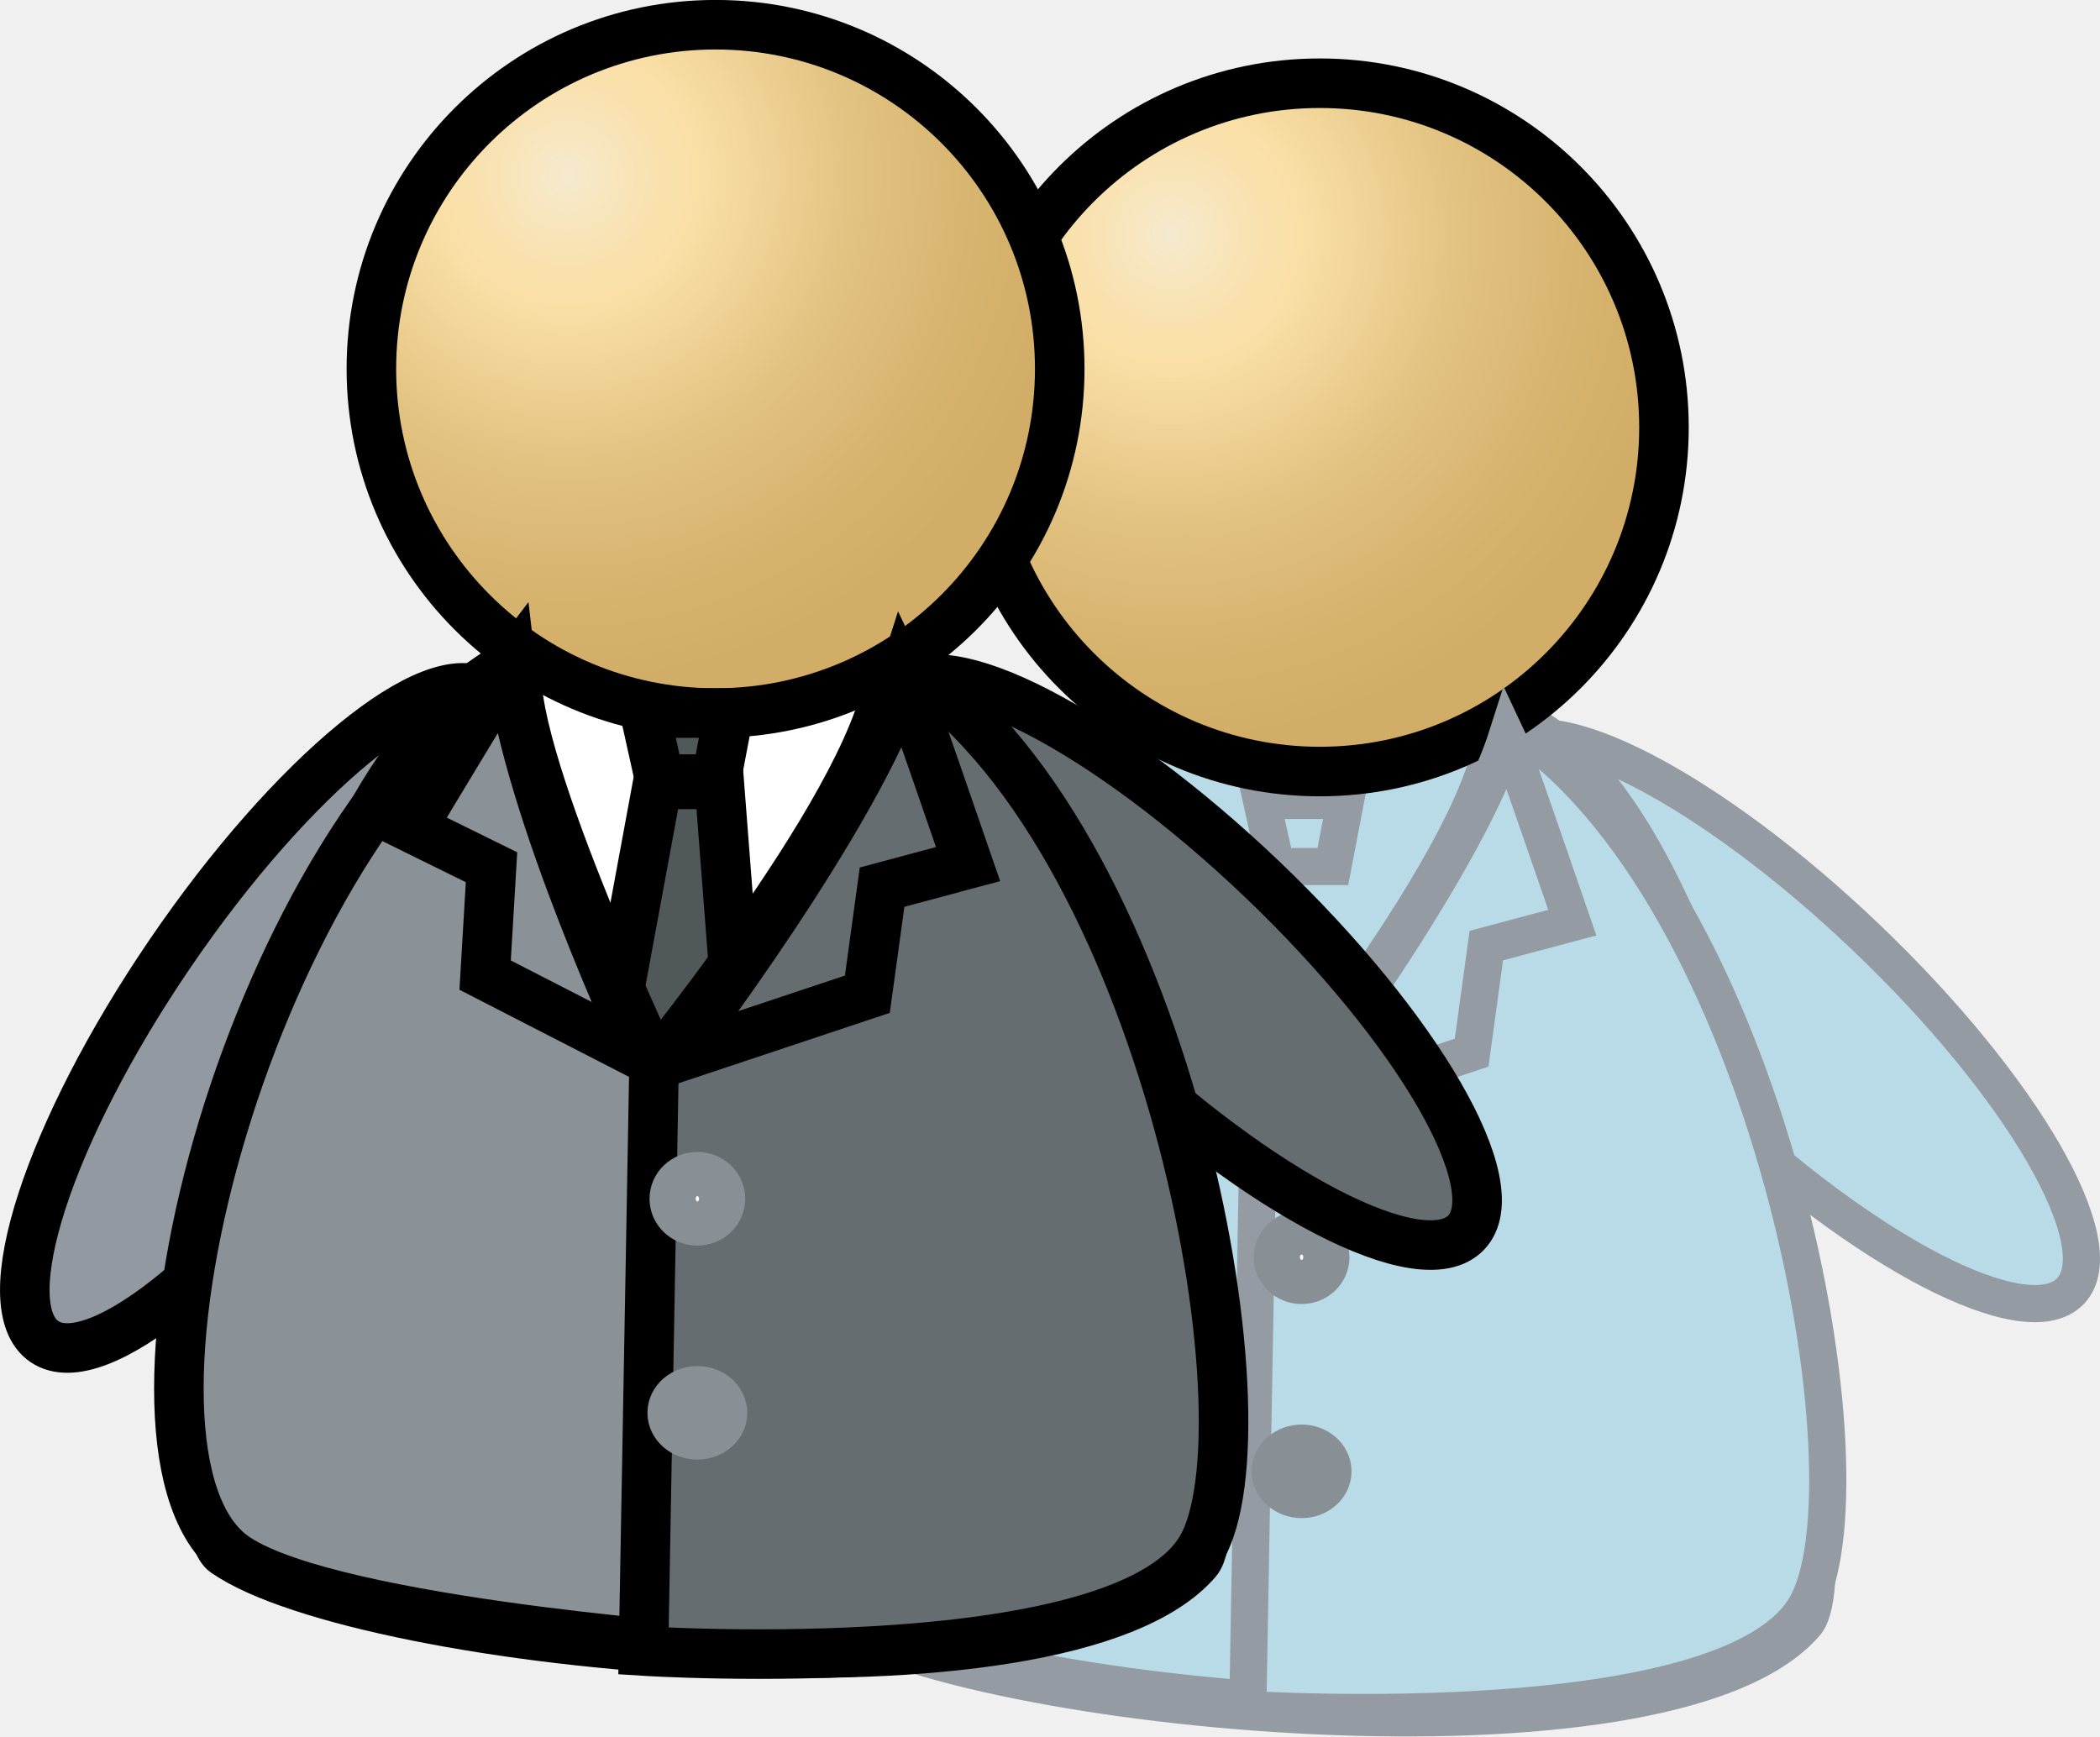
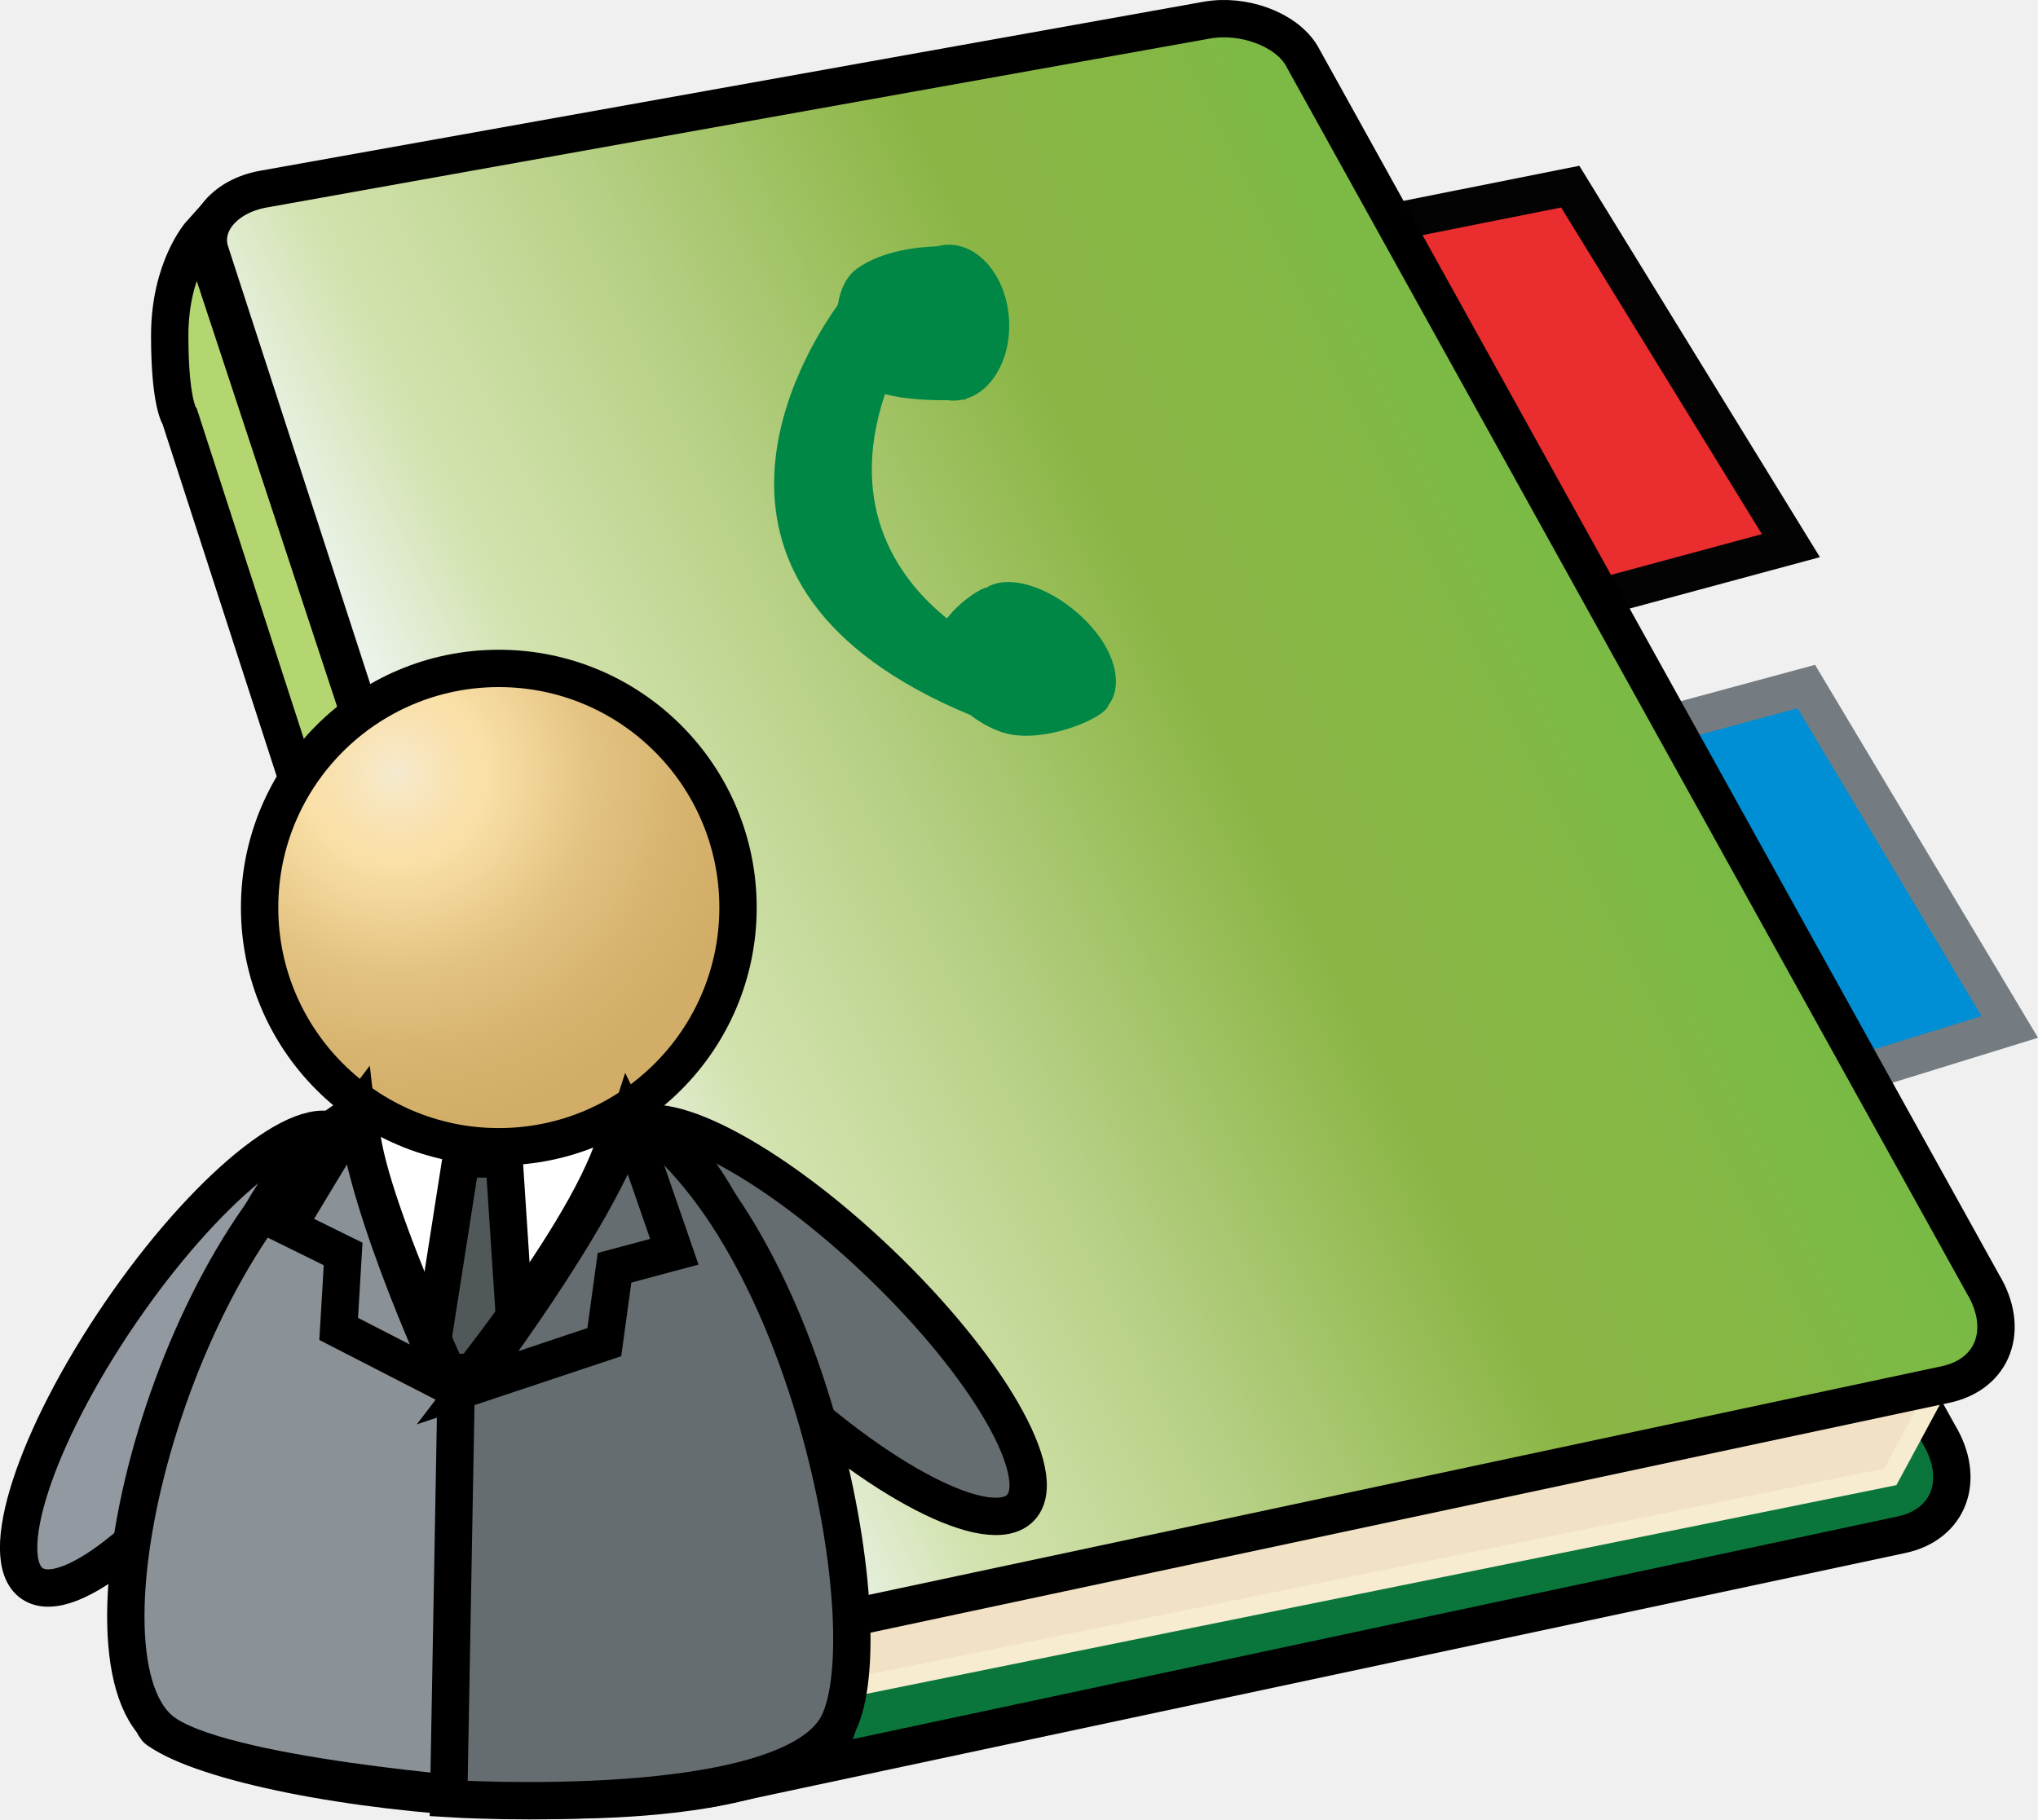
- <svg xmlns="http://www.w3.org/2000/svg" version="1.1" id="Í_xBC__xB2_ã_x5F_1" width="42.387" height="35.051" viewBox="0 0 42.387 35.051" style="overflow:visible;enable-background:new 0 0 42.387 35.051;" xml:space="preserve">
+ <svg xmlns="http://www.w3.org/2000/svg" version="1.1" id="Í_xBC__xB2_ã_x5F_1" width="109.146" height="97.457" viewBox="0 0 109.146 97.457" style="overflow:visible;enable-background:new 0 0 109.146 97.457;" xml:space="preserve">
+   <path style="fill:#0B763C;stroke:#000000;stroke-width:2;" d="M103.826,76.816c1.467,2.421,0.579,4.852-2.007,5.396L38.251,95.761  c-2.735,0.574-5.641-1.131-6.471-3.768L10.16,21.529c-0.47-1.495-0.459-2.986,1.58-3.349l50.531-9.052  c1.957-0.348,4.219,0.487,5.062,1.88L103.826,76.816z" />
+   <polygon style="fill:#F1E2C5;stroke:#F7EBD0;" points="101.235,79.109 32.911,92.956 35.335,86.94 104.137,73.728 " />
+   <polygon style="fill:#EA2D2E;stroke:#030304;stroke-width:2;" points="95.914,29.228 80.965,33.266 71.493,12.511 84.095,9.997 " />
+   <polygon style="fill:#008FD4;stroke:#747C81;stroke-width:2;" points="107.635,55.009 89.772,60.528 79.651,41.399 96.737,36.775   " />
+   <linearGradient id="XMLID_3_" gradientUnits="userSpaceOnUse" x1="27.972" y1="57.526" x2="91.819" y2="25.966">
+     <stop offset="0" style="stop-color:#F3F7FC" />
+     <stop offset="0.146" style="stop-color:#D2E2AD" />
+     <stop offset="0.212" style="stop-color:#CADDA1" />
+     <stop offset="0.338" style="stop-color:#B7D086" />
+     <stop offset="0.511" style="stop-color:#98BD57" />
+     <stop offset="0.579" style="stop-color:#8BB646" />
+     <stop offset="0.735" style="stop-color:#86B745" />
+     <stop offset="0.92" style="stop-color:#76BB45" />
+     <stop offset="1" style="stop-color:#6BBE45" />
+   </linearGradient>
+   <path style="fill:url(#XMLID_3_);stroke:#000000;stroke-width:2;" d="M106.191,68.768c1.466,2.421,0.579,4.852-2.007,5.396  L40.616,87.712c-2.734,0.574-5.641-1.131-6.471-3.768L11.255,13.48c-0.47-1.495,0.81-2.986,2.85-3.349l50.531-9.053  c1.957-0.347,4.219,0.487,5.061,1.88L106.191,68.768z" />
+   <path style="fill:#B4D670;stroke:#000000;stroke-width:2;" d="M35.209,86.667c0,0-1.088,0.846-1.814,2.902s-0.605,4.232-0.605,4.232  L9.633,22.335c0,0-0.544-0.726-0.544-4.354s1.66-5.478,1.66-5.478L35.209,86.667z" />
  <g>
-     <ellipse transform="matrix(0.6906 -0.7233 0.7233 0.6906 -3.7393 32.4629)" style="fill:#B9DBE7;stroke:#949BA2;stroke-width:0.75;" cx="36.07" cy="20.602" rx="2.315" ry="7.907" />
-     <path style="fill:#B9DBE7;stroke:#949BA2;" d="M36.353,32.686c-2.711,3.143-16.803,1.777-19.611-0.17   c-1.086-0.753,0.635-14.232,5.041-17.451c3.275-2.394,6.544-2.065,9.318-0.17C35.252,17.733,37.242,31.655,36.353,32.686z" />
-     <path style="fill:#B9DBE7;stroke:#949BA2;stroke-width:0.75;" d="M25.396,22.745c0,0,5.011-6.142,4.759-8.333   c5.417,3.091,7.737,15.18,6.339,17.934c-1.419,2.795-11.309,2.16-11.309,2.16L25.396,22.745z" />
-     <polygon style="fill:#B9DBE7;stroke:#949BA2;stroke-width:0.75;" points="26.903,17.491 25.76,17.491 25.463,16.157 27.158,16.157     " />
-     <radialGradient id="XMLID_21_" cx="23.645" cy="29.322" r="10.245" gradientTransform="matrix(1 0 0 -1 0 34.0518)" gradientUnits="userSpaceOnUse">
+     <ellipse transform="matrix(-0.5636 0.8261 -0.8261 -0.5636 75.6706 105.5799)" style="fill:#9299A0;stroke:#000000;stroke-width:2;" cx="9.945" cy="72.779" rx="14.582" ry="4.271" />
+     <ellipse transform="matrix(0.7234 0.6904 -0.6904 0.7234 61.0111 -10.8978)" style="fill:#656D70;stroke:#000000;stroke-width:2;" cx="44.106" cy="70.695" rx="14.581" ry="4.27" />
+     <path style="fill:#FFFFFF;stroke:#000000;stroke-width:2;" d="M44.627,92.985c-5,5.795-30.985,3.279-36.167-0.314   c-2.002-1.388,1.172-26.246,9.296-32.182c6.04-4.415,12.069-3.811,17.185-0.313C42.597,65.41,46.268,91.083,44.627,92.985z" />
+     <polygon style="fill:#505859;stroke:#000000;stroke-width:2;" points="27.739,73.44 22.896,73.558 24.692,62.081 26.997,62.081     " />
+     <path style="fill:#8A9197;stroke:#000000;stroke-width:2;" d="M24.734,75.175c0,0-5.696-11.937-5.415-15.416   C9.529,65.801,3.488,88.376,8.592,92.671c2.99,2.518,17.861,3.594,17.861,3.594L24.734,75.175z" />
+     <path style="fill:#656D70;stroke:#000000;stroke-width:2;" d="M24.422,74.653c0,0,9.241-11.329,8.774-15.368   c9.993,5.7,14.269,27.997,11.691,33.074c-2.617,5.154-20.857,3.983-20.857,3.983L24.422,74.653z" />
+     <radialGradient id="XMLID_4_" cx="21.193" cy="41.429" r="18.893" gradientUnits="userSpaceOnUse">
      <stop offset="0.006" style="stop-color:#F5EACE" />
      <stop offset="0.08" style="stop-color:#F8E6BF" />
      <stop offset="0.184" style="stop-color:#F9E1AE" />
      <stop offset="0.253" style="stop-color:#FAE0A7" />
      <stop offset="0.563" style="stop-color:#E3C382" />
      <stop offset="0.823" style="stop-color:#D6B36E" />
      <stop offset="1" style="stop-color:#D2AD67" />
    </radialGradient>
-     <circle style="fill:url(#XMLID_21_);stroke:#000000;" cx="26.639" cy="8.627" r="6.947" />
-     <path style="fill:#B9DBE7;stroke:#949BA2;stroke-width:0.75;" d="M30.423,14.853c0.042,0.085,1.313,3.771,1.313,3.771L30,19.088   l-0.296,2.16l-3.938,1.313C25.764,22.562,29.534,17.648,30.423,14.853z" />
-     <ellipse style="fill:#FFFFFF;stroke:#888F95;" cx="26.272" cy="25.378" rx="0.466" ry="0.445" />
-     <ellipse style="fill:#FFFFFF;stroke:#888F95;" cx="26.272" cy="29.7" rx="0.508" ry="0.444" />
-     <ellipse transform="matrix(0.8262 0.5634 -0.5634 0.8262 12.5069 0.5579)" style="fill:#9299A0;stroke:#000000;" cx="5.349" cy="20.547" rx="2.316" ry="7.907" />
-     <path style="fill:#FFFFFF;stroke:#000000;" d="M24.156,31.504c-2.711,3.144-16.801,1.779-19.611-0.17   C3.459,30.583,5.18,17.103,9.586,13.884c3.275-2.394,6.545-2.066,9.319-0.17C23.056,16.553,25.046,30.474,24.156,31.504z" />
-     <ellipse transform="matrix(0.6905 -0.7233 0.7233 0.6905 -6.6584 23.2793)" style="fill:#656D70;stroke:#000000;" cx="23.875" cy="19.421" rx="2.315" ry="7.907" />
-     <polygon style="fill:#505859;stroke:#000000;" points="14.923,21.043 12.297,21.106 13.271,15.833 14.521,15.833  " />
-     <path style="fill:#8A9197;stroke:#000000;" d="M13.37,21.848c0,0-3.089-6.473-2.937-8.359c-5.31,3.275-8.585,15.517-5.817,17.845   c1.621,1.365,9.685,1.949,9.685,1.949L13.37,21.848z" />
-     <path style="fill:#656D70;stroke:#000000;" d="M13.2,21.565c0,0,5.011-6.142,4.759-8.333c5.418,3.091,7.737,15.181,6.339,17.935   c-1.419,2.795-11.309,2.16-11.309,2.16L13.2,21.565z" />
-     <radialGradient id="XMLID_22_" cx="11.449" cy="30.502" r="10.245" gradientTransform="matrix(1 0 0 -1 0 34.0518)" gradientUnits="userSpaceOnUse">
-       <stop offset="0.006" style="stop-color:#F5EACE" />
-       <stop offset="0.08" style="stop-color:#F8E6BF" />
-       <stop offset="0.184" style="stop-color:#F9E1AE" />
-       <stop offset="0.253" style="stop-color:#FAE0A7" />
-       <stop offset="0.563" style="stop-color:#E3C382" />
-       <stop offset="0.823" style="stop-color:#D6B36E" />
-       <stop offset="1" style="stop-color:#D2AD67" />
-     </radialGradient>
-     <circle style="fill:url(#XMLID_22_);stroke:#000000;" cx="14.443" cy="7.446" r="6.947" />
-     <path style="fill:#656D70;stroke:#000000;" d="M18.227,13.672c0.042,0.085,1.313,3.77,1.313,3.77l-1.736,0.466l-0.297,2.161   l-3.938,1.313C13.567,21.381,17.337,16.468,18.227,13.672z" />
-     <path style="fill:#8A9197;stroke:#000000;" d="M10.306,13.418c-0.06,0.076-1.997,3.294-1.997,3.294l1.612,0.794l-0.129,2.177   l3.183,1.635C12.975,21.319,10.634,16.333,10.306,13.418z" />
-     <ellipse style="fill:#FFFFFF;stroke:#888F95;" cx="14.076" cy="24.198" rx="0.466" ry="0.445" />
-     <ellipse style="fill:#FFFFFF;stroke:#888F95;" cx="14.076" cy="28.519" rx="0.508" ry="0.444" />
-     <polygon style="fill:#505859;stroke:#000000;" points="14.457,15.727 13.313,15.727 13.017,14.393 14.711,14.393  " />
+     <circle style="fill:url(#XMLID_4_);stroke:#000000;stroke-width:2;" cx="26.714" cy="48.615" r="12.811" />
+     <path style="fill:#656D70;stroke:#000000;stroke-width:2;" d="M33.692,60.099c0.078,0.154,2.422,6.952,2.422,6.952l-3.203,0.858   l-0.547,3.983L25.1,74.315C25.1,74.315,32.051,65.253,33.692,60.099z" />
+     <path style="fill:#8A9197;stroke:#000000;stroke-width:2;" d="M19.084,59.63c-0.107,0.137-3.682,6.074-3.682,6.074l2.974,1.465   l-0.238,4.015l5.868,3.015C24.006,74.198,19.69,65.005,19.084,59.63z" />
  </g>
+   <path style="fill:#008745;" d="M58.442,33.562c-1.693-1.907-4.158-2.867-5.504-2.145c-0.026,0.014-0.048,0.033-0.073,0.047  c-0.301,0.034-1.356,0.651-2.153,1.661c-2.438-1.964-5.398-5.794-3.318-12.011c1.092,0.286,2.443,0.332,3.345,0.321  c0.109,0.016,0.219,0.025,0.33,0.025c0.147-0.001,0.29-0.02,0.431-0.047c0.146-0.007,0.234-0.013,0.234-0.013l-0.005-0.04  c1.386-0.411,2.381-2.083,2.318-4.083c-0.07-2.306-1.52-4.172-3.236-4.169c-0.216,0.001-0.426,0.031-0.628,0.088  c-0.9,0.025-2.866,0.197-4.253,1.169c-0.602,0.422-0.935,1.15-1.06,1.969c-1.79,2.493-9.665,15.014,7.098,21.968  c0.64,0.485,1.346,0.853,2,1.005c2.027,0.474,5.056-0.783,5.378-1.479c0.006-0.012,0.004-0.027,0.006-0.038  C60.097,36.852,59.858,35.158,58.442,33.562z" />
</svg>
